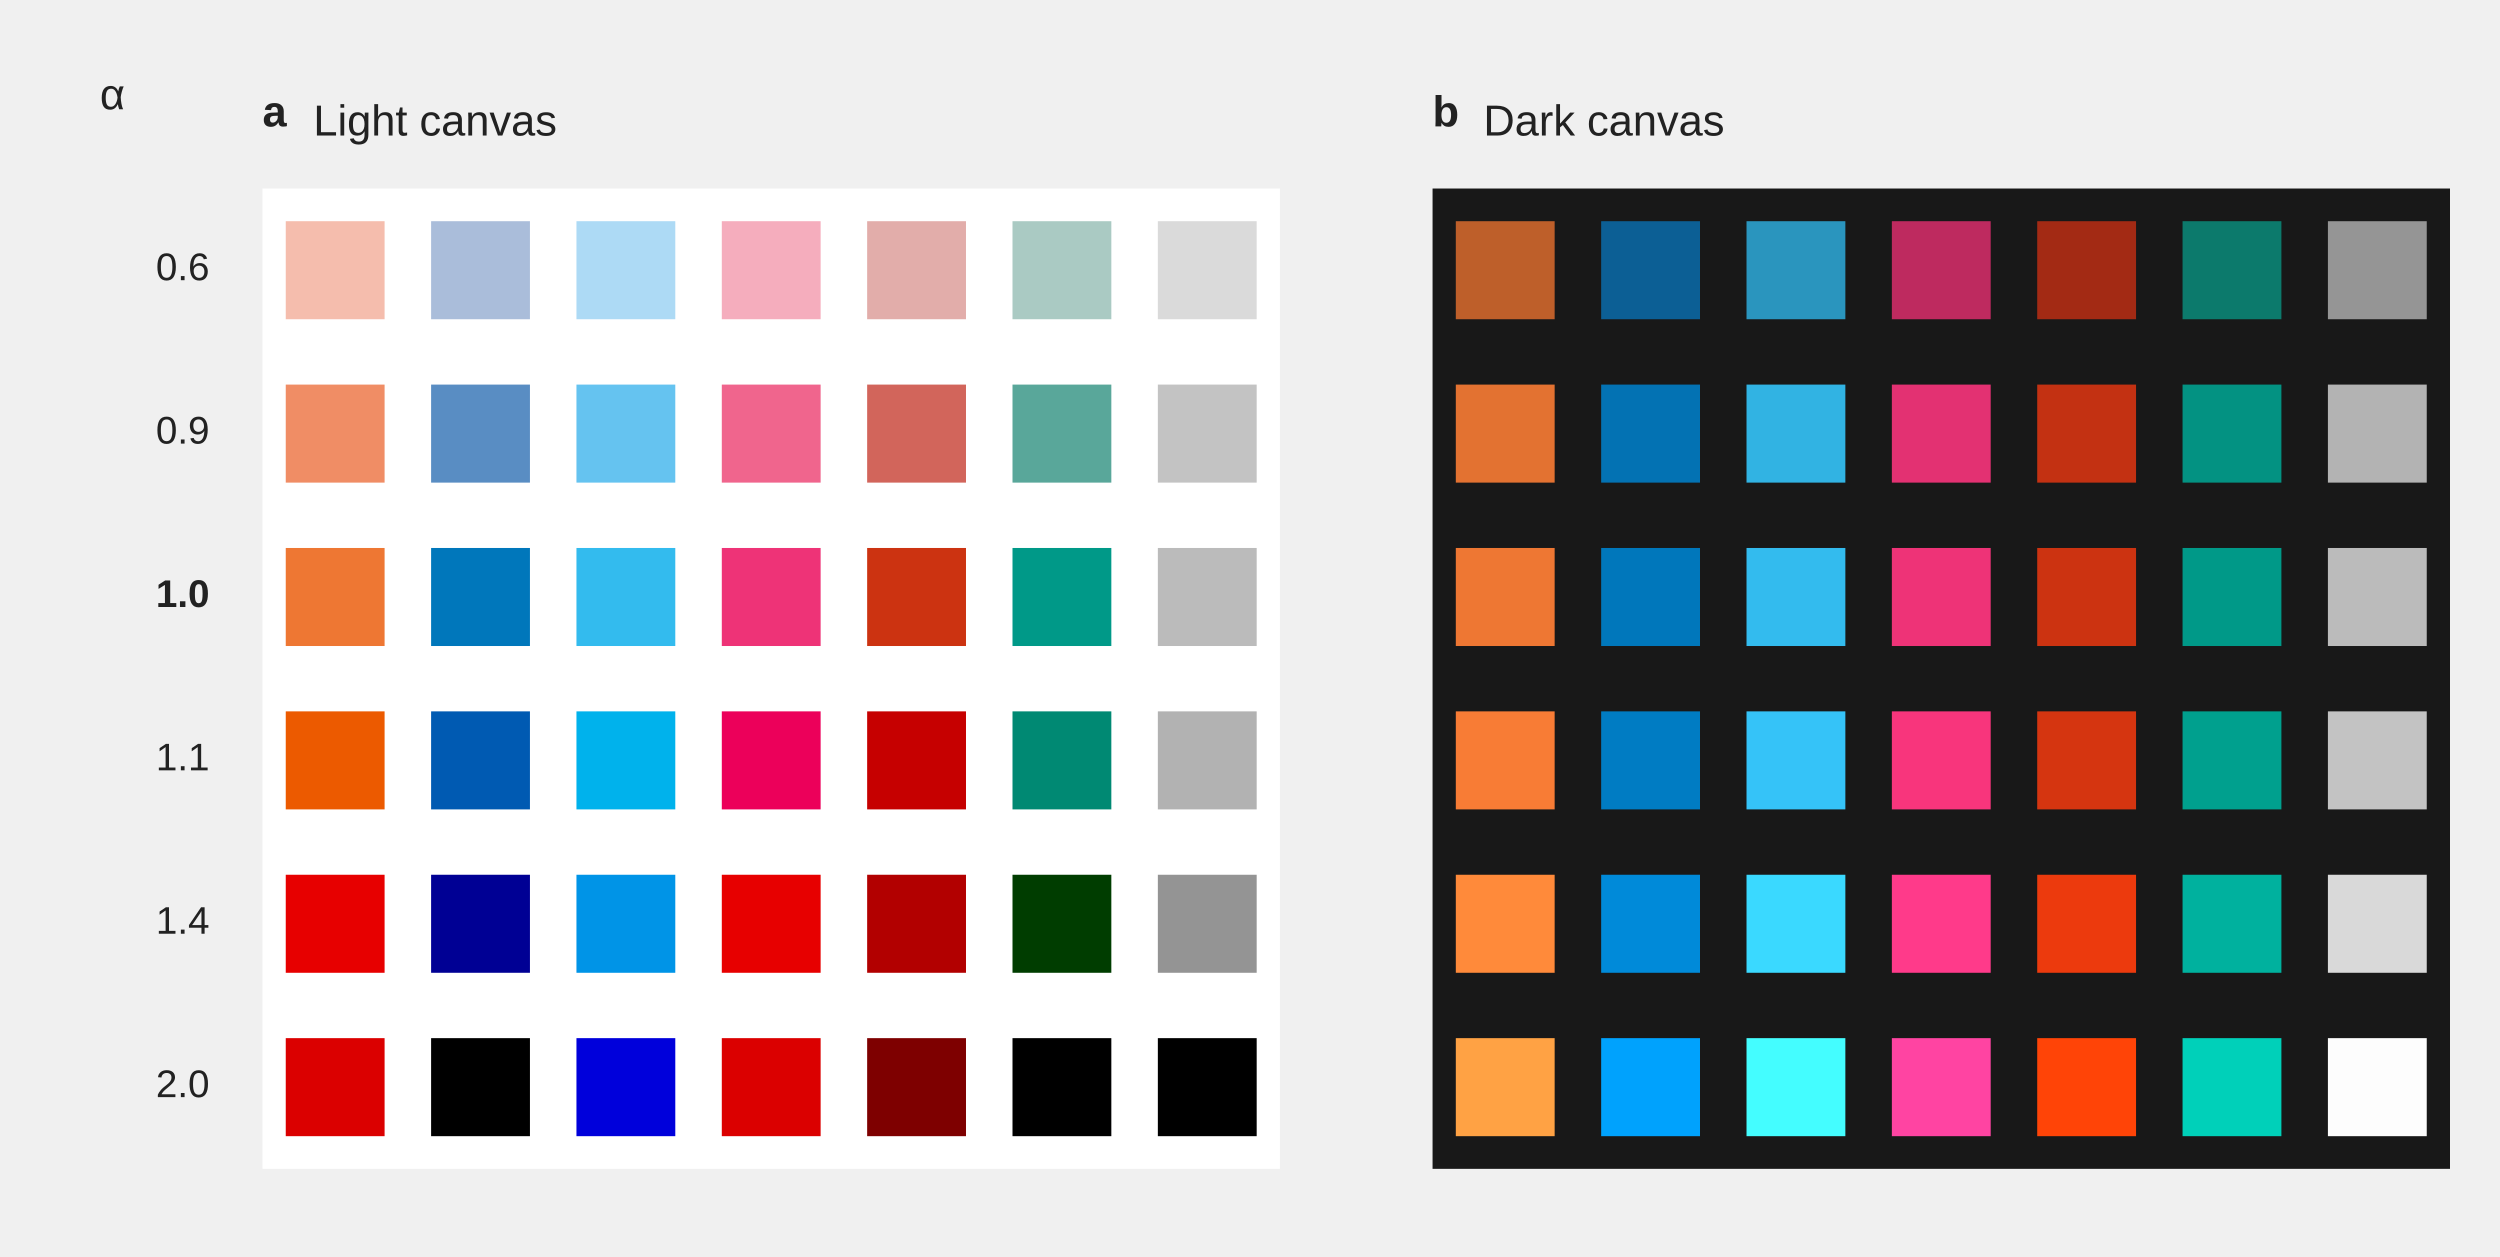
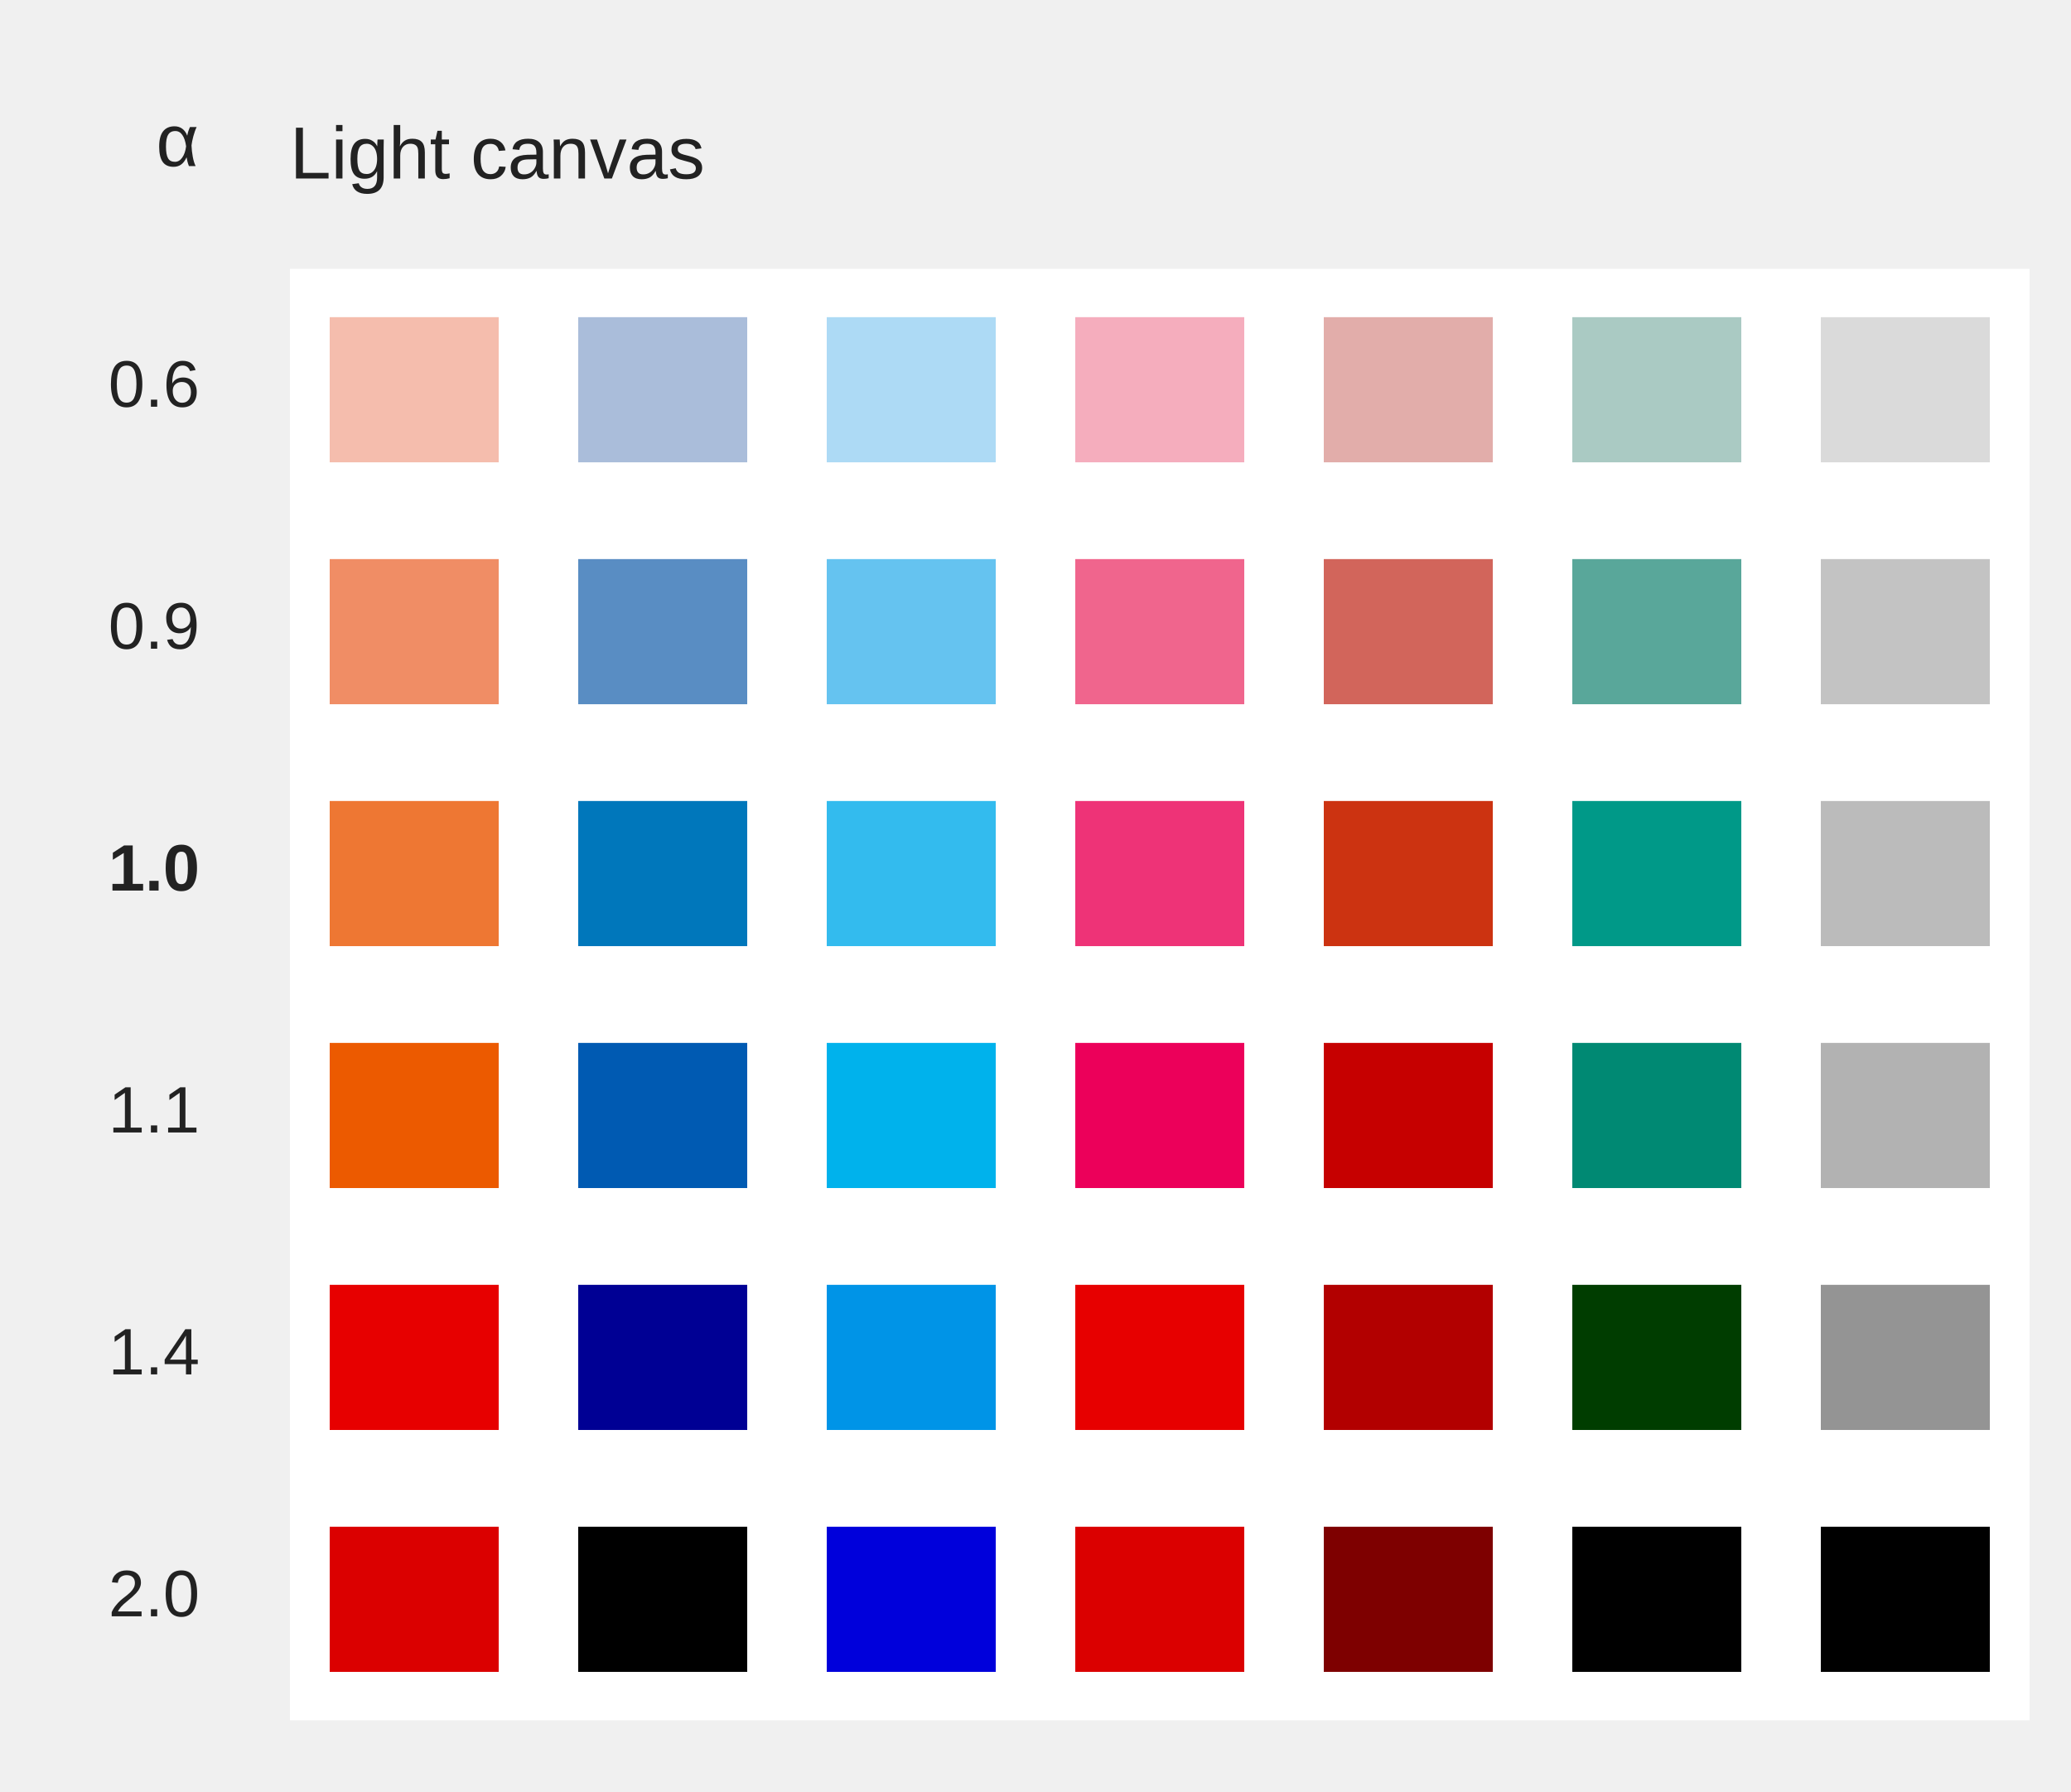
- <svg xmlns="http://www.w3.org/2000/svg" width="518.74pt" height="260.787pt" viewBox="0 0 518.74 260.787" version="1.1">
+ <svg xmlns="http://www.w3.org/2000/svg" width="252.283pt" height="218.268pt" viewBox="0 0 252.283 218.268" version="1.1">
  <defs>
    <style type="text/css">*{stroke-linejoin: round; stroke-linecap: butt}</style>
  </defs>
  <g id="figure_1">
    <g id="patch_1">
-       <path d="M 0 260.787  L 518.74 260.787  L 518.74 0  L 0 0  L 0 260.787  z " style="fill: none" />
+       <path d="M 0 218.268  L 252.283 218.268  L 252.283 0  L 0 0  L 0 218.268  z " style="fill: none" />
    </g>
    <g id="axes_1">
      <g id="patch_2">
-         <path d="M 54.468 242.532  L 265.583 242.532  L 265.583 39.118  L 54.468 39.118  z " style="fill: #ffffff" />
+         <path d="M 35.32 209.537  L 247.238 209.537  L 247.238 32.74  L 35.32 32.74  z " style="fill: #ffffff" />
      </g>
      <g id="patch_3">
-         <path d="M 59.293 45.899  L 79.802 45.899  L 79.802 66.24  L 59.293 66.24  z " clip-path="url(#pa8df04c6a6)" style="fill: #f5bdad" />
+         <path d="M 40.164 38.633  L 60.75 38.633  L 60.75 56.313  L 40.164 56.313  z " clip-path="url(#pb073987383)" style="fill: #f5bdad" />
      </g>
      <g id="patch_4">
-         <path d="M 89.453 45.899  L 109.961 45.899  L 109.961 66.24  L 89.453 66.24  z " clip-path="url(#pa8df04c6a6)" style="fill: #aabdda" />
+         <path d="M 70.438 38.633  L 91.024 38.633  L 91.024 56.313  L 70.438 56.313  z " clip-path="url(#pb073987383)" style="fill: #aabdda" />
      </g>
      <g id="patch_5">
-         <path d="M 119.612 45.899  L 140.12 45.899  L 140.12 66.24  L 119.612 66.24  z " clip-path="url(#pa8df04c6a6)" style="fill: #addaf5" />
+         <path d="M 100.712 38.633  L 121.298 38.633  L 121.298 56.313  L 100.712 56.313  z " clip-path="url(#pb073987383)" style="fill: #addaf5" />
      </g>
      <g id="patch_6">
-         <path d="M 149.771 45.899  L 170.279 45.899  L 170.279 66.24  L 149.771 66.24  z " clip-path="url(#pa8df04c6a6)" style="fill: #f5adbd" />
+         <path d="M 130.986 38.633  L 151.572 38.633  L 151.572 56.313  L 130.986 56.313  z " clip-path="url(#pb073987383)" style="fill: #f5adbd" />
      </g>
      <g id="patch_7">
-         <path d="M 179.93 45.899  L 200.439 45.899  L 200.439 66.24  L 179.93 66.24  z " clip-path="url(#pa8df04c6a6)" style="fill: #e2adaa" />
+         <path d="M 161.26 38.633  L 181.846 38.633  L 181.846 56.313  L 161.26 56.313  z " clip-path="url(#pb073987383)" style="fill: #e2adaa" />
      </g>
      <g id="patch_8">
-         <path d="M 210.09 45.899  L 230.598 45.899  L 230.598 66.24  L 210.09 66.24  z " clip-path="url(#pa8df04c6a6)" style="fill: #aacac3" />
+         <path d="M 191.534 38.633  L 212.12 38.633  L 212.12 56.313  L 191.534 56.313  z " clip-path="url(#pb073987383)" style="fill: #aacac3" />
      </g>
      <g id="patch_9">
-         <path d="M 240.249 45.899  L 260.757 45.899  L 260.757 66.24  L 240.249 66.24  z " clip-path="url(#pa8df04c6a6)" style="fill: #dadada" />
+         <path d="M 221.808 38.633  L 242.394 38.633  L 242.394 56.313  L 221.808 56.313  z " clip-path="url(#pb073987383)" style="fill: #dadada" />
      </g>
      <g id="patch_10">
-         <path d="M 59.293 79.801  L 79.802 79.801  L 79.802 100.142  L 59.293 100.142  z " clip-path="url(#pa8df04c6a6)" style="fill: #f08d65" />
+         <path d="M 40.164 68.1  L 60.75 68.1  L 60.75 85.779  L 40.164 85.779  z " clip-path="url(#pb073987383)" style="fill: #f08d65" />
      </g>
      <g id="patch_11">
-         <path d="M 89.453 79.801  L 109.961 79.801  L 109.961 100.142  L 89.453 100.142  z " clip-path="url(#pa8df04c6a6)" style="fill: #598dc3" />
+         <path d="M 70.438 68.1  L 91.024 68.1  L 91.024 85.779  L 70.438 85.779  z " clip-path="url(#pb073987383)" style="fill: #598dc3" />
      </g>
      <g id="patch_12">
-         <path d="M 119.612 79.801  L 140.12 79.801  L 140.12 100.142  L 119.612 100.142  z " clip-path="url(#pa8df04c6a6)" style="fill: #65c3f0" />
+         <path d="M 100.712 68.1  L 121.298 68.1  L 121.298 85.779  L 100.712 85.779  z " clip-path="url(#pb073987383)" style="fill: #65c3f0" />
      </g>
      <g id="patch_13">
-         <path d="M 149.771 79.801  L 170.279 79.801  L 170.279 100.142  L 149.771 100.142  z " clip-path="url(#pa8df04c6a6)" style="fill: #f0658d" />
+         <path d="M 130.986 68.1  L 151.572 68.1  L 151.572 85.779  L 130.986 85.779  z " clip-path="url(#pb073987383)" style="fill: #f0658d" />
      </g>
      <g id="patch_14">
-         <path d="M 179.93 79.801  L 200.439 79.801  L 200.439 100.142  L 179.93 100.142  z " clip-path="url(#pa8df04c6a6)" style="fill: #d2655b" />
+         <path d="M 161.26 68.1  L 181.846 68.1  L 181.846 85.779  L 161.26 85.779  z " clip-path="url(#pb073987383)" style="fill: #d2655b" />
      </g>
      <g id="patch_15">
-         <path d="M 210.09 79.801  L 230.598 79.801  L 230.598 100.142  L 210.09 100.142  z " clip-path="url(#pa8df04c6a6)" style="fill: #59a79a" />
+         <path d="M 191.534 68.1  L 212.12 68.1  L 212.12 85.779  L 191.534 85.779  z " clip-path="url(#pb073987383)" style="fill: #59a79a" />
      </g>
      <g id="patch_16">
-         <path d="M 240.249 79.801  L 260.757 79.801  L 260.757 100.142  L 240.249 100.142  z " clip-path="url(#pa8df04c6a6)" style="fill: #c3c3c3" />
+         <path d="M 221.808 68.1  L 242.394 68.1  L 242.394 85.779  L 221.808 85.779  z " clip-path="url(#pb073987383)" style="fill: #c3c3c3" />
      </g>
      <g id="patch_17">
-         <path d="M 59.293 113.703  L 79.802 113.703  L 79.802 134.045  L 59.293 134.045  z " clip-path="url(#pa8df04c6a6)" style="fill: #ee7733" />
+         <path d="M 40.164 97.566  L 60.75 97.566  L 60.75 115.245  L 40.164 115.245  z " clip-path="url(#pb073987383)" style="fill: #ee7733" />
      </g>
      <g id="patch_18">
-         <path d="M 89.453 113.703  L 109.961 113.703  L 109.961 134.045  L 89.453 134.045  z " clip-path="url(#pa8df04c6a6)" style="fill: #0077bb" />
+         <path d="M 70.438 97.566  L 91.024 97.566  L 91.024 115.245  L 70.438 115.245  z " clip-path="url(#pb073987383)" style="fill: #0077bb" />
      </g>
      <g id="patch_19">
-         <path d="M 119.612 113.703  L 140.12 113.703  L 140.12 134.045  L 119.612 134.045  z " clip-path="url(#pa8df04c6a6)" style="fill: #33bbee" />
+         <path d="M 100.712 97.566  L 121.298 97.566  L 121.298 115.245  L 100.712 115.245  z " clip-path="url(#pb073987383)" style="fill: #33bbee" />
      </g>
      <g id="patch_20">
-         <path d="M 149.771 113.703  L 170.279 113.703  L 170.279 134.045  L 149.771 134.045  z " clip-path="url(#pa8df04c6a6)" style="fill: #ee3377" />
+         <path d="M 130.986 97.566  L 151.572 97.566  L 151.572 115.245  L 130.986 115.245  z " clip-path="url(#pb073987383)" style="fill: #ee3377" />
      </g>
      <g id="patch_21">
-         <path d="M 179.93 113.703  L 200.439 113.703  L 200.439 134.045  L 179.93 134.045  z " clip-path="url(#pa8df04c6a6)" style="fill: #cc3311" />
+         <path d="M 161.26 97.566  L 181.846 97.566  L 181.846 115.245  L 161.26 115.245  z " clip-path="url(#pb073987383)" style="fill: #cc3311" />
      </g>
      <g id="patch_22">
-         <path d="M 210.09 113.703  L 230.598 113.703  L 230.598 134.045  L 210.09 134.045  z " clip-path="url(#pa8df04c6a6)" style="fill: #009988" />
+         <path d="M 191.534 97.566  L 212.12 97.566  L 212.12 115.245  L 191.534 115.245  z " clip-path="url(#pb073987383)" style="fill: #009988" />
      </g>
      <g id="patch_23">
-         <path d="M 240.249 113.703  L 260.757 113.703  L 260.757 134.045  L 240.249 134.045  z " clip-path="url(#pa8df04c6a6)" style="fill: #bbbbbb" />
+         <path d="M 221.808 97.566  L 242.394 97.566  L 242.394 115.245  L 221.808 115.245  z " clip-path="url(#pb073987383)" style="fill: #bbbbbb" />
      </g>
      <g id="patch_24">
-         <path d="M 59.293 147.606  L 79.802 147.606  L 79.802 167.947  L 59.293 167.947  z " clip-path="url(#pa8df04c6a6)" style="fill: #ec5a00" />
+         <path d="M 40.164 127.032  L 60.75 127.032  L 60.75 144.711  L 40.164 144.711  z " clip-path="url(#pb073987383)" style="fill: #ec5a00" />
      </g>
      <g id="patch_25">
-         <path d="M 89.453 147.606  L 109.961 147.606  L 109.961 167.947  L 89.453 167.947  z " clip-path="url(#pa8df04c6a6)" style="fill: #005ab2" />
+         <path d="M 70.438 127.032  L 91.024 127.032  L 91.024 144.711  L 70.438 144.711  z " clip-path="url(#pb073987383)" style="fill: #005ab2" />
      </g>
      <g id="patch_26">
-         <path d="M 119.612 147.606  L 140.12 147.606  L 140.12 167.947  L 119.612 167.947  z " clip-path="url(#pa8df04c6a6)" style="fill: #00b2ec" />
+         <path d="M 100.712 127.032  L 121.298 127.032  L 121.298 144.711  L 100.712 144.711  z " clip-path="url(#pb073987383)" style="fill: #00b2ec" />
      </g>
      <g id="patch_27">
-         <path d="M 149.771 147.606  L 170.279 147.606  L 170.279 167.947  L 149.771 167.947  z " clip-path="url(#pa8df04c6a6)" style="fill: #ec005a" />
+         <path d="M 130.986 127.032  L 151.572 127.032  L 151.572 144.711  L 130.986 144.711  z " clip-path="url(#pb073987383)" style="fill: #ec005a" />
      </g>
      <g id="patch_28">
-         <path d="M 179.93 147.606  L 200.439 147.606  L 200.439 167.947  L 179.93 167.947  z " clip-path="url(#pa8df04c6a6)" style="fill: #c60000" />
+         <path d="M 161.26 127.032  L 181.846 127.032  L 181.846 144.711  L 161.26 144.711  z " clip-path="url(#pb073987383)" style="fill: #c60000" />
      </g>
      <g id="patch_29">
-         <path d="M 210.09 147.606  L 230.598 147.606  L 230.598 167.947  L 210.09 167.947  z " clip-path="url(#pa8df04c6a6)" style="fill: #008973" />
+         <path d="M 191.534 127.032  L 212.12 127.032  L 212.12 144.711  L 191.534 144.711  z " clip-path="url(#pb073987383)" style="fill: #008973" />
      </g>
      <g id="patch_30">
-         <path d="M 240.249 147.606  L 260.757 147.606  L 260.757 167.947  L 240.249 167.947  z " clip-path="url(#pa8df04c6a6)" style="fill: #b2b2b2" />
+         <path d="M 221.808 127.032  L 242.394 127.032  L 242.394 144.711  L 221.808 144.711  z " clip-path="url(#pb073987383)" style="fill: #b2b2b2" />
      </g>
      <g id="patch_31">
-         <path d="M 59.293 181.508  L 79.802 181.508  L 79.802 201.849  L 59.293 201.849  z " clip-path="url(#pa8df04c6a6)" style="fill: #e70000" />
+         <path d="M 40.164 156.498  L 60.75 156.498  L 60.75 174.178  L 40.164 174.178  z " clip-path="url(#pb073987383)" style="fill: #e70000" />
      </g>
      <g id="patch_32">
-         <path d="M 89.453 181.508  L 109.961 181.508  L 109.961 201.849  L 89.453 201.849  z " clip-path="url(#pa8df04c6a6)" style="fill: #000094" />
+         <path d="M 70.438 156.498  L 91.024 156.498  L 91.024 174.178  L 70.438 174.178  z " clip-path="url(#pb073987383)" style="fill: #000094" />
      </g>
      <g id="patch_33">
-         <path d="M 119.612 181.508  L 140.12 181.508  L 140.12 201.849  L 119.612 201.849  z " clip-path="url(#pa8df04c6a6)" style="fill: #0094e7" />
+         <path d="M 100.712 156.498  L 121.298 156.498  L 121.298 174.178  L 100.712 174.178  z " clip-path="url(#pb073987383)" style="fill: #0094e7" />
      </g>
      <g id="patch_34">
-         <path d="M 149.771 181.508  L 170.279 181.508  L 170.279 201.849  L 149.771 201.849  z " clip-path="url(#pa8df04c6a6)" style="fill: #e70000" />
+         <path d="M 130.986 156.498  L 151.572 156.498  L 151.572 174.178  L 130.986 174.178  z " clip-path="url(#pb073987383)" style="fill: #e70000" />
      </g>
      <g id="patch_35">
-         <path d="M 179.93 181.508  L 200.439 181.508  L 200.439 201.849  L 179.93 201.849  z " clip-path="url(#pa8df04c6a6)" style="fill: #b20000" />
+         <path d="M 161.26 156.498  L 181.846 156.498  L 181.846 174.178  L 161.26 174.178  z " clip-path="url(#pb073987383)" style="fill: #b20000" />
      </g>
      <g id="patch_36">
-         <path d="M 210.09 181.508  L 230.598 181.508  L 230.598 201.849  L 210.09 201.849  z " clip-path="url(#pa8df04c6a6)" style="fill: #003d00" />
+         <path d="M 191.534 156.498  L 212.12 156.498  L 212.12 174.178  L 191.534 174.178  z " clip-path="url(#pb073987383)" style="fill: #003d00" />
      </g>
      <g id="patch_37">
-         <path d="M 240.249 181.508  L 260.757 181.508  L 260.757 201.849  L 240.249 201.849  z " clip-path="url(#pa8df04c6a6)" style="fill: #949494" />
+         <path d="M 221.808 156.498  L 242.394 156.498  L 242.394 174.178  L 221.808 174.178  z " clip-path="url(#pb073987383)" style="fill: #949494" />
      </g>
      <g id="patch_38">
-         <path d="M 59.293 215.41  L 79.802 215.41  L 79.802 235.752  L 59.293 235.752  z " clip-path="url(#pa8df04c6a6)" style="fill: #db0000" />
+         <path d="M 40.164 185.964  L 60.75 185.964  L 60.75 203.644  L 40.164 203.644  z " clip-path="url(#pb073987383)" style="fill: #db0000" />
      </g>
      <g id="patch_39">
-         <path d="M 89.453 215.41  L 109.961 215.41  L 109.961 235.752  L 89.453 235.752  z " clip-path="url(#pa8df04c6a6)" />
+         <path d="M 70.438 185.964  L 91.024 185.964  L 91.024 203.644  L 70.438 203.644  z " clip-path="url(#pb073987383)" />
      </g>
      <g id="patch_40">
-         <path d="M 119.612 215.41  L 140.12 215.41  L 140.12 235.752  L 119.612 235.752  z " clip-path="url(#pa8df04c6a6)" style="fill: #0000db" />
+         <path d="M 100.712 185.964  L 121.298 185.964  L 121.298 203.644  L 100.712 203.644  z " clip-path="url(#pb073987383)" style="fill: #0000db" />
      </g>
      <g id="patch_41">
-         <path d="M 149.771 215.41  L 170.279 215.41  L 170.279 235.752  L 149.771 235.752  z " clip-path="url(#pa8df04c6a6)" style="fill: #db0000" />
+         <path d="M 130.986 185.964  L 151.572 185.964  L 151.572 203.644  L 130.986 203.644  z " clip-path="url(#pb073987383)" style="fill: #db0000" />
      </g>
      <g id="patch_42">
-         <path d="M 179.93 215.41  L 200.439 215.41  L 200.439 235.752  L 179.93 235.752  z " clip-path="url(#pa8df04c6a6)" style="fill: #7e0000" />
+         <path d="M 161.26 185.964  L 181.846 185.964  L 181.846 203.644  L 161.26 203.644  z " clip-path="url(#pb073987383)" style="fill: #7e0000" />
      </g>
      <g id="patch_43">
-         <path d="M 210.09 215.41  L 230.598 215.41  L 230.598 235.752  L 210.09 235.752  z " clip-path="url(#pa8df04c6a6)" />
+         <path d="M 191.534 185.964  L 212.12 185.964  L 212.12 203.644  L 191.534 203.644  z " clip-path="url(#pb073987383)" />
      </g>
      <g id="patch_44">
-         <path d="M 240.249 215.41  L 260.757 215.41  L 260.757 235.752  L 240.249 235.752  z " clip-path="url(#pa8df04c6a6)" />
+         <path d="M 221.808 185.964  L 242.394 185.964  L 242.394 203.644  L 221.808 203.644  z " clip-path="url(#pb073987383)" />
      </g>
      <g id="matplotlib.axis_1" />
      <g id="matplotlib.axis_2" />
      <g id="text_1">
-         <text style="font-weight: 700; font-size: 9px; font-family: 'Arial', 'DejaVu Sans', sans-serif; text-anchor: start; fill: #222222" x="54.468" y="26.224" transform="rotate(-0 54.46772 26.22407)">a</text>
+         <text style="font-size: 8px; font-family: 'Arial', 'DejaVu Sans', sans-serif; text-anchor: end; fill: #222222" x="24.32" y="49.544" transform="rotate(-0 24.31968 49.54354)">0.6</text>
      </g>
      <g id="text_2">
-         <text style="font-size: 8px; font-family: 'Arial', 'DejaVu Sans', sans-serif; text-anchor: end; fill: #222222" x="43.468" y="58.14" transform="rotate(-0 43.46772 58.1396)">0.6</text>
+         <text style="font-size: 8px; font-family: 'Arial', 'DejaVu Sans', sans-serif; text-anchor: end; fill: #222222" x="24.32" y="79.01" transform="rotate(-0 24.31968 79.00968)">0.9</text>
      </g>
      <g id="text_3">
-         <text style="font-size: 8px; font-family: 'Arial', 'DejaVu Sans', sans-serif; text-anchor: end; fill: #222222" x="43.468" y="92.042" transform="rotate(-0 43.46772 92.04197)">0.9</text>
+         <text style="font-weight: 700; font-size: 8px; font-family: 'Arial', 'DejaVu Sans', sans-serif; text-anchor: end; fill: #222222" x="24.32" y="108.476" transform="rotate(-0 24.31968 108.4758)">1.0</text>
      </g>
      <g id="text_4">
-         <text style="font-weight: 700; font-size: 8px; font-family: 'Arial', 'DejaVu Sans', sans-serif; text-anchor: end; fill: #222222" x="43.468" y="125.944" transform="rotate(-0 43.46772 125.9443)">1.0</text>
+         <text style="font-size: 8px; font-family: 'Arial', 'DejaVu Sans', sans-serif; text-anchor: end; fill: #222222" x="24.32" y="137.942" transform="rotate(-0 24.31968 137.942)">1.1</text>
      </g>
      <g id="text_5">
-         <text style="font-size: 8px; font-family: 'Arial', 'DejaVu Sans', sans-serif; text-anchor: end; fill: #222222" x="43.468" y="159.847" transform="rotate(-0 43.46772 159.8467)">1.1</text>
+         <text style="font-size: 8px; font-family: 'Arial', 'DejaVu Sans', sans-serif; text-anchor: end; fill: #222222" x="24.32" y="167.408" transform="rotate(-0 24.31968 167.4081)">1.4</text>
      </g>
      <g id="text_6">
-         <text style="font-size: 8px; font-family: 'Arial', 'DejaVu Sans', sans-serif; text-anchor: end; fill: #222222" x="43.468" y="193.749" transform="rotate(-0 43.46772 193.7491)">1.4</text>
+         <text style="font-size: 8px; font-family: 'Arial', 'DejaVu Sans', sans-serif; text-anchor: end; fill: #222222" x="24.32" y="196.874" transform="rotate(-0 24.31968 196.8742)">2.0</text>
      </g>
      <g id="text_7">
-         <text style="font-size: 8px; font-family: 'Arial', 'DejaVu Sans', sans-serif; text-anchor: end; fill: #222222" x="43.468" y="227.651" transform="rotate(-0 43.46772 227.6514)">2.0</text>
-       </g>
-       <g id="text_8">
-         <text style="font-size: 9px; font-family: 'Arial', 'DejaVu Sans', sans-serif; text-anchor: start; fill: #222222" x="65.023" y="28.118" transform="rotate(-0 65.02348 28.11811)">Light canvas</text>
+         <text style="font-size: 9px; font-family: 'Arial', 'DejaVu Sans', sans-serif; text-anchor: start; fill: #222222" x="35.32" y="21.74" transform="rotate(-0 35.31968 21.74016)">Light canvas</text>
      </g>
    </g>
-     <g id="axes_2">
-       <g id="patch_45">
-         <path d="M 297.25 242.532  L 508.365 242.532  L 508.365 39.118  L 297.25 39.118  z " style="fill: #181818" />
-       </g>
-       <g id="patch_46">
-         <path d="M 302.076 45.899  L 322.584 45.899  L 322.584 66.24  L 302.076 66.24  z " clip-path="url(#p1ff901f77c)" style="fill: #be5f2a" />
-       </g>
-       <g id="patch_47">
-         <path d="M 332.235 45.899  L 352.743 45.899  L 352.743 66.24  L 332.235 66.24  z " clip-path="url(#p1ff901f77c)" style="fill: #0c5f95" />
-       </g>
-       <g id="patch_48">
-         <path d="M 362.394 45.899  L 382.903 45.899  L 382.903 66.24  L 362.394 66.24  z " clip-path="url(#p1ff901f77c)" style="fill: #2a95be" />
-       </g>
-       <g id="patch_49">
-         <path d="M 392.554 45.899  L 413.062 45.899  L 413.062 66.24  L 392.554 66.24  z " clip-path="url(#p1ff901f77c)" style="fill: #be2a5f" />
-       </g>
-       <g id="patch_50">
-         <path d="M 422.713 45.899  L 443.221 45.899  L 443.221 66.24  L 422.713 66.24  z " clip-path="url(#p1ff901f77c)" style="fill: #a32a14" />
-       </g>
-       <g id="patch_51">
-         <path d="M 452.872 45.899  L 473.381 45.899  L 473.381 66.24  L 452.872 66.24  z " clip-path="url(#p1ff901f77c)" style="fill: #0c7a6c" />
-       </g>
-       <g id="patch_52">
-         <path d="M 483.032 45.899  L 503.54 45.899  L 503.54 66.24  L 483.032 66.24  z " clip-path="url(#p1ff901f77c)" style="fill: #959595" />
-       </g>
-       <g id="patch_53">
-         <path d="M 302.076 79.801  L 322.584 79.801  L 322.584 100.142  L 302.076 100.142  z " clip-path="url(#p1ff901f77c)" style="fill: #e37231" />
-       </g>
-       <g id="patch_54">
-         <path d="M 332.235 79.801  L 352.743 79.801  L 352.743 100.142  L 332.235 100.142  z " clip-path="url(#p1ff901f77c)" style="fill: #0372b3" />
-       </g>
-       <g id="patch_55">
-         <path d="M 362.394 79.801  L 382.903 79.801  L 382.903 100.142  L 362.394 100.142  z " clip-path="url(#p1ff901f77c)" style="fill: #31b3e3" />
-       </g>
-       <g id="patch_56">
-         <path d="M 392.554 79.801  L 413.062 79.801  L 413.062 100.142  L 392.554 100.142  z " clip-path="url(#p1ff901f77c)" style="fill: #e33172" />
-       </g>
-       <g id="patch_57">
-         <path d="M 422.713 79.801  L 443.221 79.801  L 443.221 100.142  L 422.713 100.142  z " clip-path="url(#p1ff901f77c)" style="fill: #c33112" />
-       </g>
-       <g id="patch_58">
-         <path d="M 452.872 79.801  L 473.381 79.801  L 473.381 100.142  L 452.872 100.142  z " clip-path="url(#p1ff901f77c)" style="fill: #039282" />
-       </g>
-       <g id="patch_59">
-         <path d="M 483.032 79.801  L 503.54 79.801  L 503.54 100.142  L 483.032 100.142  z " clip-path="url(#p1ff901f77c)" style="fill: #b3b3b3" />
-       </g>
-       <g id="patch_60">
-         <path d="M 302.076 113.703  L 322.584 113.703  L 322.584 134.045  L 302.076 134.045  z " clip-path="url(#p1ff901f77c)" style="fill: #ee7733" />
-       </g>
-       <g id="patch_61">
-         <path d="M 332.235 113.703  L 352.743 113.703  L 352.743 134.045  L 332.235 134.045  z " clip-path="url(#p1ff901f77c)" style="fill: #0077bb" />
-       </g>
-       <g id="patch_62">
-         <path d="M 362.394 113.703  L 382.903 113.703  L 382.903 134.045  L 362.394 134.045  z " clip-path="url(#p1ff901f77c)" style="fill: #33bbee" />
-       </g>
-       <g id="patch_63">
-         <path d="M 392.554 113.703  L 413.062 113.703  L 413.062 134.045  L 392.554 134.045  z " clip-path="url(#p1ff901f77c)" style="fill: #ee3377" />
-       </g>
-       <g id="patch_64">
-         <path d="M 422.713 113.703  L 443.221 113.703  L 443.221 134.045  L 422.713 134.045  z " clip-path="url(#p1ff901f77c)" style="fill: #cc3311" />
-       </g>
-       <g id="patch_65">
-         <path d="M 452.872 113.703  L 473.381 113.703  L 473.381 134.045  L 452.872 134.045  z " clip-path="url(#p1ff901f77c)" style="fill: #009988" />
-       </g>
-       <g id="patch_66">
-         <path d="M 483.032 113.703  L 503.54 113.703  L 503.54 134.045  L 483.032 134.045  z " clip-path="url(#p1ff901f77c)" style="fill: #bbbbbb" />
-       </g>
-       <g id="patch_67">
-         <path d="M 302.076 147.606  L 322.584 147.606  L 322.584 167.947  L 302.076 167.947  z " clip-path="url(#p1ff901f77c)" style="fill: #f87c35" />
-       </g>
-       <g id="patch_68">
-         <path d="M 332.235 147.606  L 352.743 147.606  L 352.743 167.947  L 332.235 167.947  z " clip-path="url(#p1ff901f77c)" style="fill: #007cc3" />
-       </g>
-       <g id="patch_69">
-         <path d="M 362.394 147.606  L 382.903 147.606  L 382.903 167.947  L 362.394 167.947  z " clip-path="url(#p1ff901f77c)" style="fill: #35c3f8" />
-       </g>
-       <g id="patch_70">
-         <path d="M 392.554 147.606  L 413.062 147.606  L 413.062 167.947  L 392.554 167.947  z " clip-path="url(#p1ff901f77c)" style="fill: #f8357c" />
-       </g>
-       <g id="patch_71">
-         <path d="M 422.713 147.606  L 443.221 147.606  L 443.221 167.947  L 422.713 167.947  z " clip-path="url(#p1ff901f77c)" style="fill: #d53510" />
-       </g>
-       <g id="patch_72">
-         <path d="M 452.872 147.606  L 473.381 147.606  L 473.381 167.947  L 452.872 167.947  z " clip-path="url(#p1ff901f77c)" style="fill: #00a08e" />
-       </g>
-       <g id="patch_73">
-         <path d="M 483.032 147.606  L 503.54 147.606  L 503.54 167.947  L 483.032 167.947  z " clip-path="url(#p1ff901f77c)" style="fill: #c3c3c3" />
-       </g>
-       <g id="patch_74">
-         <path d="M 302.076 181.508  L 322.584 181.508  L 322.584 201.849  L 302.076 201.849  z " clip-path="url(#p1ff901f77c)" style="fill: #ff8a3a" />
-       </g>
-       <g id="patch_75">
-         <path d="M 332.235 181.508  L 352.743 181.508  L 352.743 201.849  L 332.235 201.849  z " clip-path="url(#p1ff901f77c)" style="fill: #008ad9" />
-       </g>
-       <g id="patch_76">
-         <path d="M 362.394 181.508  L 382.903 181.508  L 382.903 201.849  L 362.394 201.849  z " clip-path="url(#p1ff901f77c)" style="fill: #3ad9ff" />
-       </g>
-       <g id="patch_77">
-         <path d="M 392.554 181.508  L 413.062 181.508  L 413.062 201.849  L 392.554 201.849  z " clip-path="url(#p1ff901f77c)" style="fill: #ff3a8a" />
-       </g>
-       <g id="patch_78">
-         <path d="M 422.713 181.508  L 443.221 181.508  L 443.221 201.849  L 422.713 201.849  z " clip-path="url(#p1ff901f77c)" style="fill: #ec3a0d" />
-       </g>
-       <g id="patch_79">
-         <path d="M 452.872 181.508  L 473.381 181.508  L 473.381 201.849  L 452.872 201.849  z " clip-path="url(#p1ff901f77c)" style="fill: #00b19e" />
-       </g>
-       <g id="patch_80">
-         <path d="M 483.032 181.508  L 503.54 181.508  L 503.54 201.849  L 483.032 201.849  z " clip-path="url(#p1ff901f77c)" style="fill: #d9d9d9" />
-       </g>
-       <g id="patch_81">
-         <path d="M 302.076 215.41  L 322.584 215.41  L 322.584 235.752  L 302.076 235.752  z " clip-path="url(#p1ff901f77c)" style="fill: #ffa244" />
-       </g>
-       <g id="patch_82">
-         <path d="M 332.235 215.41  L 352.743 215.41  L 352.743 235.752  L 332.235 235.752  z " clip-path="url(#p1ff901f77c)" style="fill: #00a2fd" />
-       </g>
-       <g id="patch_83">
-         <path d="M 362.394 215.41  L 382.903 215.41  L 382.903 235.752  L 362.394 235.752  z " clip-path="url(#p1ff901f77c)" style="fill: #44fdff" />
-       </g>
-       <g id="patch_84">
-         <path d="M 392.554 215.41  L 413.062 215.41  L 413.062 235.752  L 392.554 235.752  z " clip-path="url(#p1ff901f77c)" style="fill: #ff44a2" />
-       </g>
-       <g id="patch_85">
-         <path d="M 422.713 215.41  L 443.221 215.41  L 443.221 235.752  L 422.713 235.752  z " clip-path="url(#p1ff901f77c)" style="fill: #ff4407" />
-       </g>
-       <g id="patch_86">
-         <path d="M 452.872 215.41  L 473.381 215.41  L 473.381 235.752  L 452.872 235.752  z " clip-path="url(#p1ff901f77c)" style="fill: #00d0b9" />
-       </g>
-       <g id="patch_87">
-         <path d="M 483.032 215.41  L 503.54 215.41  L 503.54 235.752  L 483.032 235.752  z " clip-path="url(#p1ff901f77c)" style="fill: #fdfdfd" />
-       </g>
-       <g id="matplotlib.axis_3" />
-       <g id="matplotlib.axis_4" />
-       <g id="text_9">
-         <text style="font-weight: 700; font-size: 9px; font-family: 'Arial', 'DejaVu Sans', sans-serif; text-anchor: start; fill: #222222" x="297.25" y="26.224" transform="rotate(-0 297.2502 26.22407)">b</text>
-       </g>
-       <g id="text_10">
-         <text style="font-size: 9px; font-family: 'Arial', 'DejaVu Sans', sans-serif; text-anchor: start; fill: #222222" x="307.806" y="28.118" transform="rotate(-0 307.8059 28.11811)">Dark canvas</text>
-       </g>
-     </g>
-     <g id="text_11">
-       <text style="font-size: 9px; font-family: 'Arial', 'DejaVu Sans', sans-serif; text-anchor: end; fill: #222222" x="25.937" y="22.671" transform="rotate(-0 25.93701 22.67052)">α</text>
+     <g id="text_8">
+       <text style="font-size: 9px; font-family: 'Arial', 'DejaVu Sans', sans-serif; text-anchor: end; fill: #222222" x="24.219" y="20.227" transform="rotate(-0 24.21921 20.22705)">α</text>
    </g>
  </g>
  <defs>
-     <clipPath id="pa8df04c6a6">
-       <rect x="54.468" y="39.118" width="211.115" height="203.414" />
-     </clipPath>
-     <clipPath id="p1ff901f77c">
-       <rect x="297.25" y="39.118" width="211.115" height="203.414" />
+     <clipPath id="pb073987383">
+       <rect x="35.32" y="32.74" width="211.918" height="176.797" />
    </clipPath>
  </defs>
</svg>
